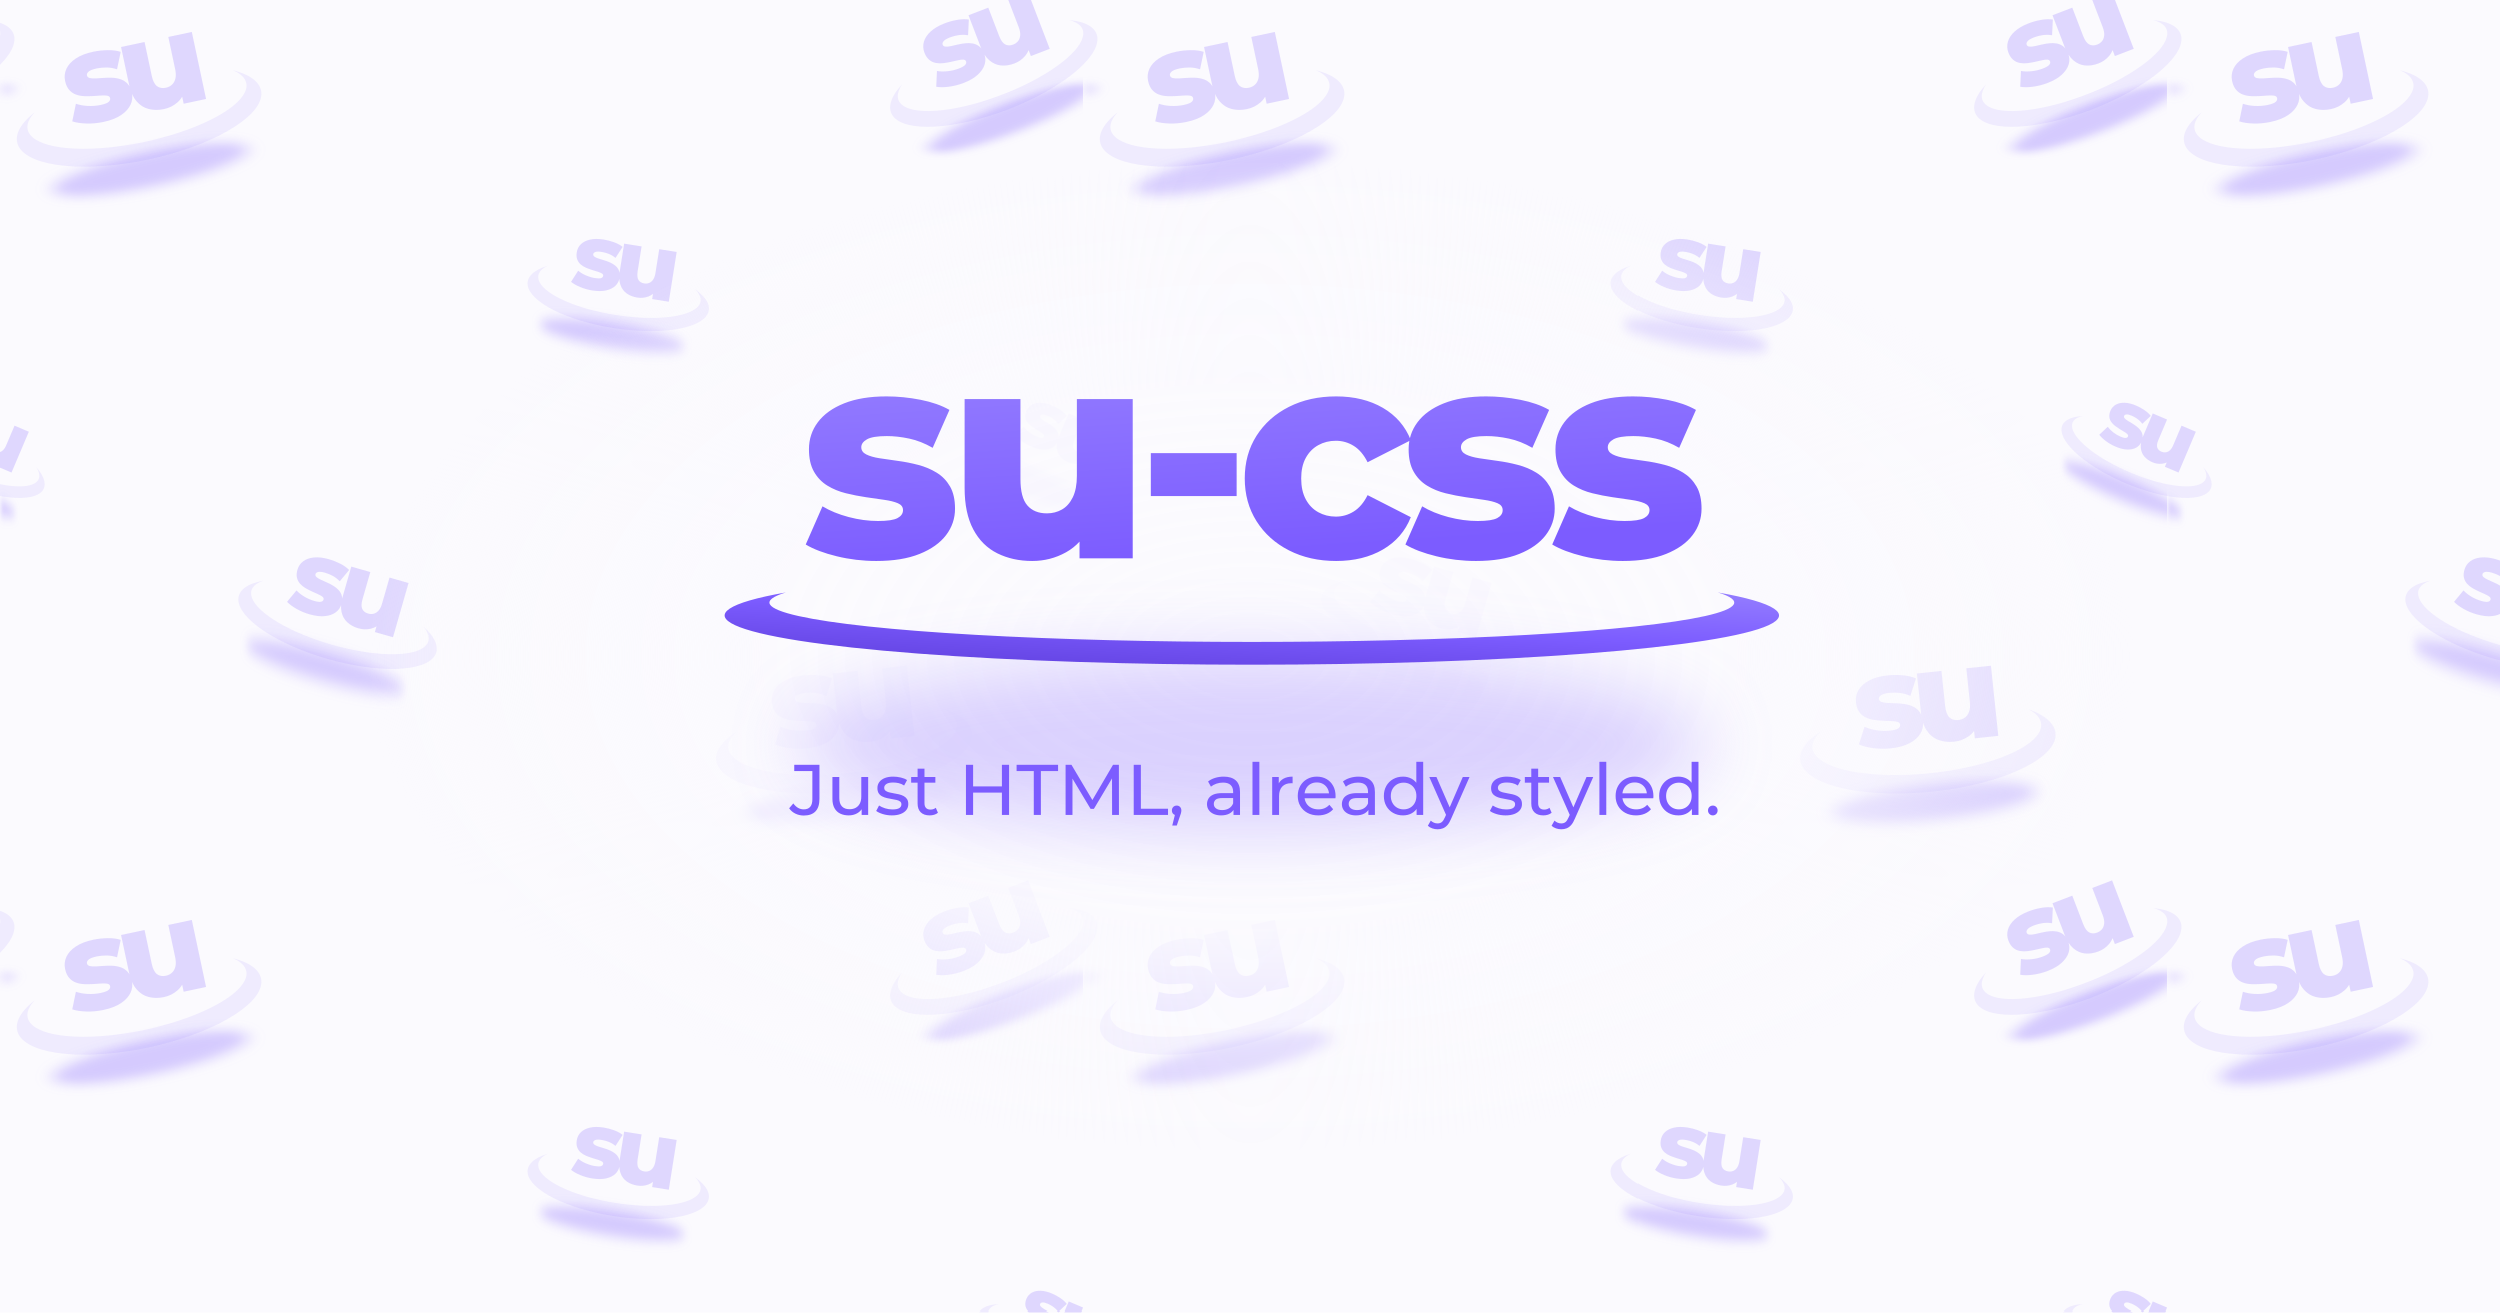
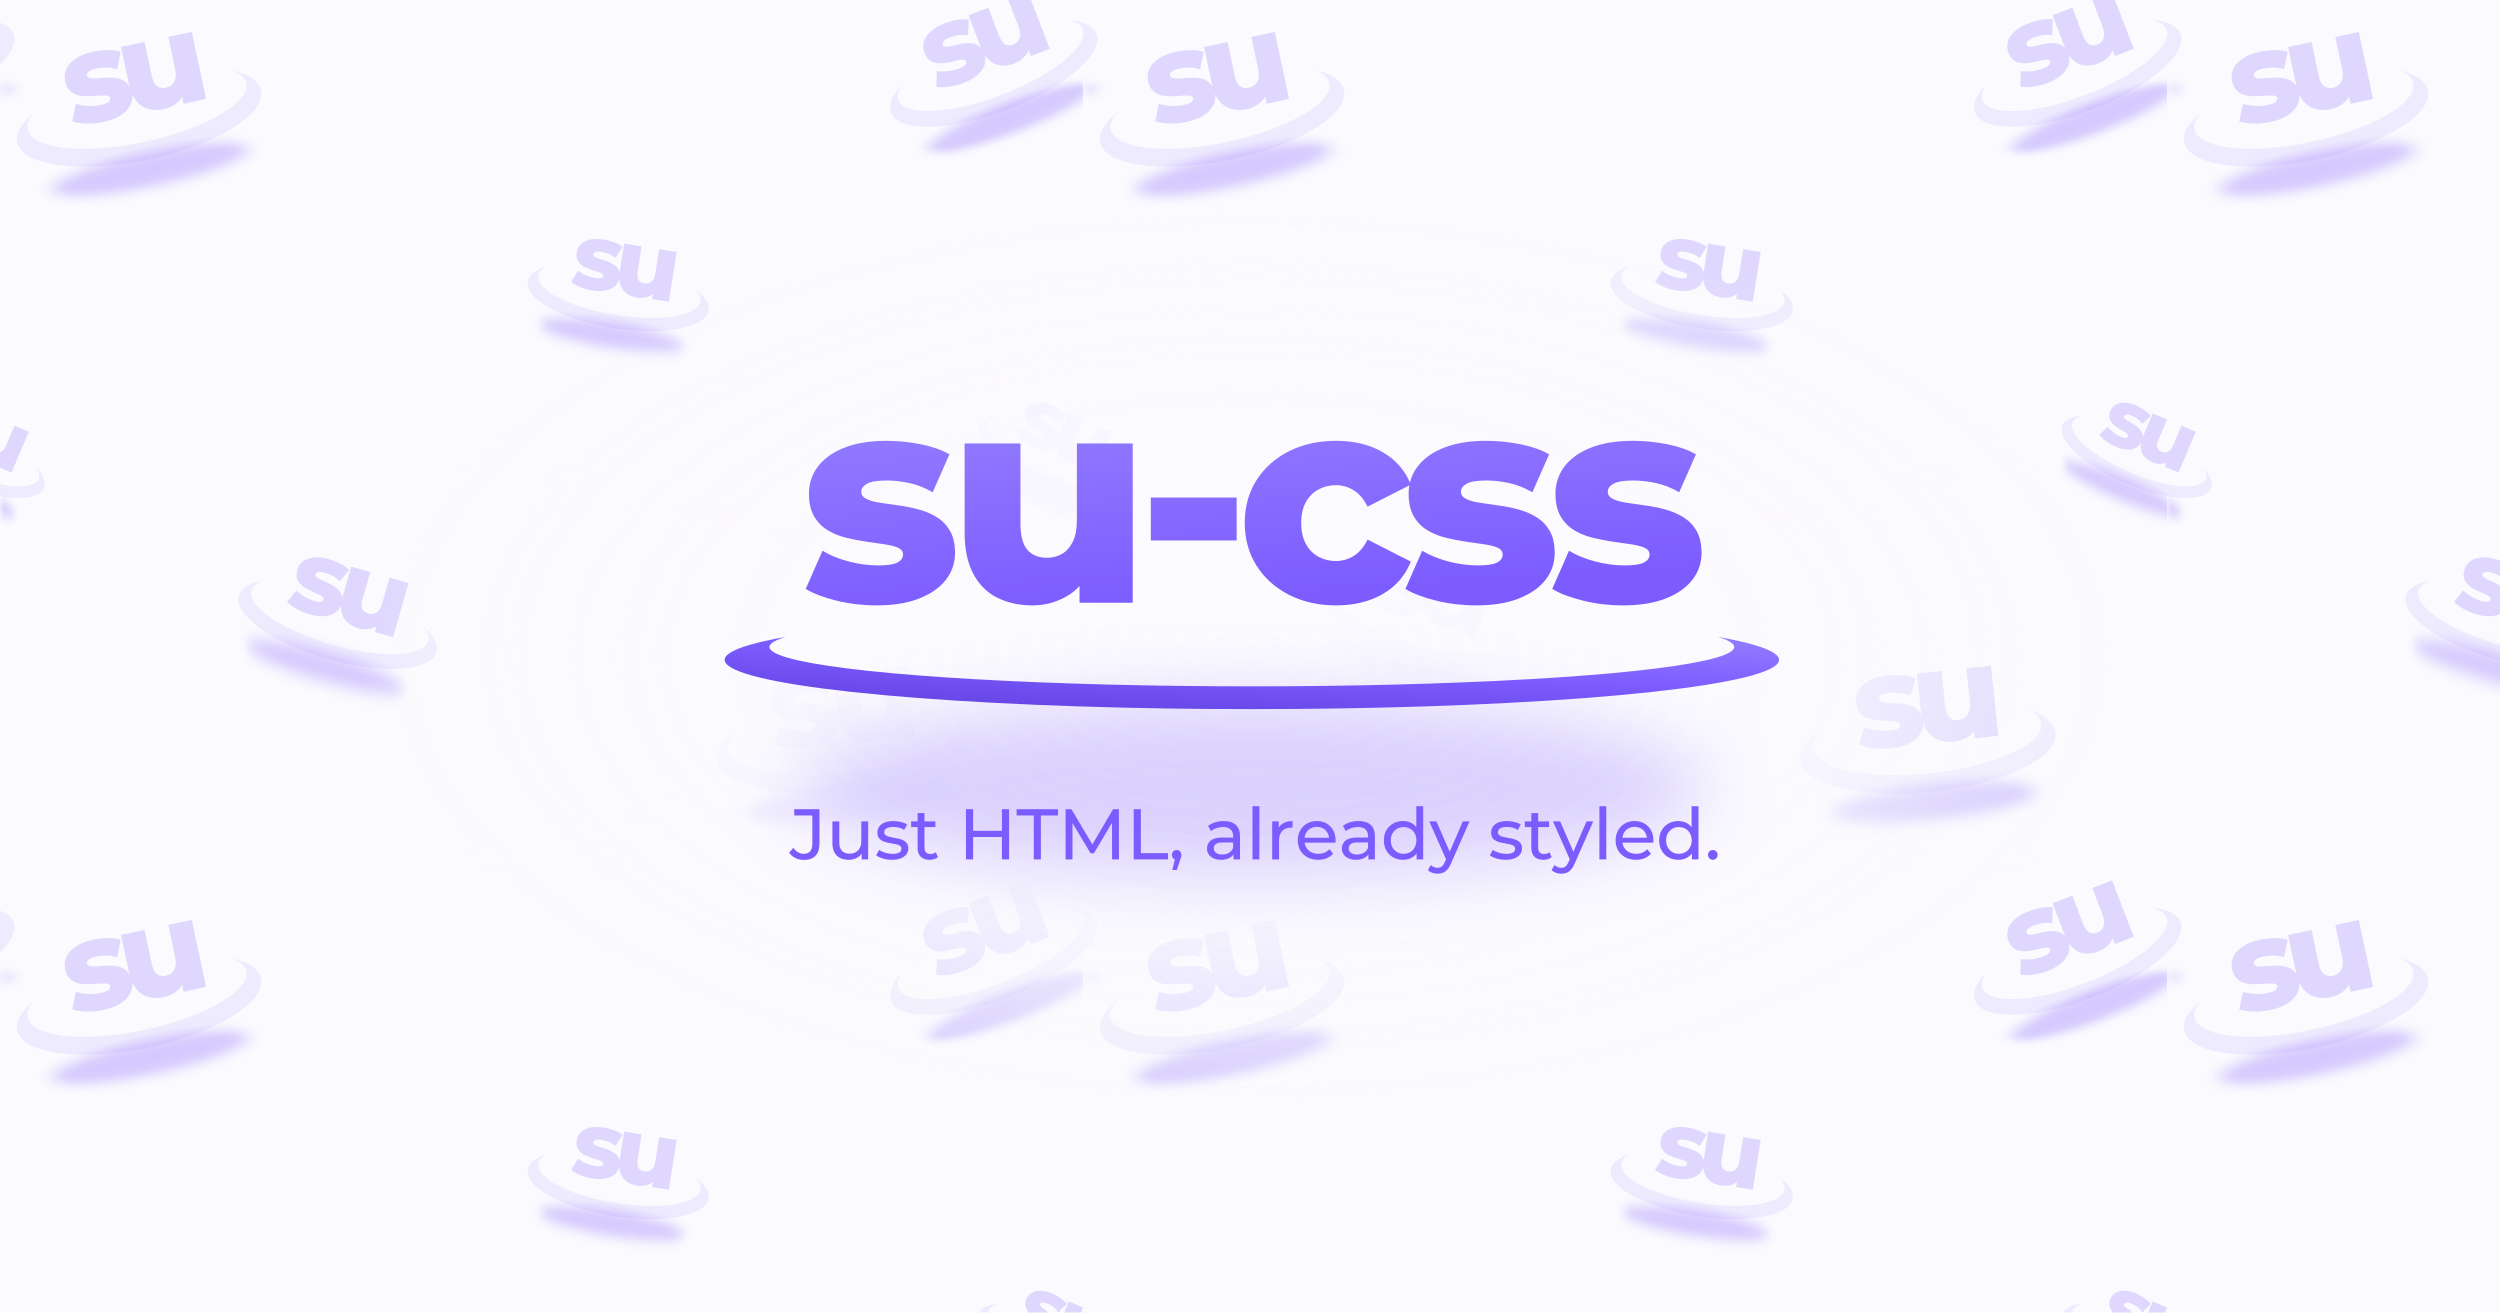
<svg xmlns="http://www.w3.org/2000/svg" xmlns:xlink="http://www.w3.org/1999/xlink" viewBox="0 0 1200 630" width="1200" height="630" role="img" aria-label="SuCSS — Just HTML, already styled.">
  <defs>
    <linearGradient id="word-gradient" x1="0" y1="0" x2="0.35" y2="1">
      <stop offset="0" stop-color="#9179FF" />
      <stop offset="1" stop-color="#7C5CFF" />
    </linearGradient>
    <linearGradient id="plate-gradient" x1="0.85" y1="0" x2="0.15" y2="1">
      <stop offset="0" stop-color="#9179FF" />
      <stop offset="0.45" stop-color="#7C5CFF" />
      <stop offset="1" stop-color="#6242E0" />
    </linearGradient>
    <filter id="plate-shadow" x="-70%" y="-200%" width="240%" height="500%" color-interpolation-filters="sRGB">
      <feGaussianBlur stdDeviation="20.94" />
    </filter>
    <filter id="pattern-shadow" x="-70%" y="-200%" width="240%" height="500%" color-interpolation-filters="sRGB">
      <feGaussianBlur stdDeviation="9.96" />
    </filter>
    <g id="su-mark">
      <ellipse cx="93.78" cy="179.33" rx="140.86" ry="24.27" fill="#7C5CFF" opacity="0.3" filter="url(#pattern-shadow)" />
      <path d="M-49.24 66.51A176.07 62.22 0 1 0 236.8 66.51A157.79 51.37 0 1 1 -49.24 66.51Z" fill="#7C5CFF16" fill-rule="evenodd" />
      <path d="M42.86 100L42.86 100Q30.54 100 18.84 97.14Q7.14 94.29 0 90L0 90L10.18 66.79Q16.96 70.89 26.07 73.3Q35.18 75.71 43.93 75.71L43.93 75.71Q52.5 75.71 55.8 73.93Q59.11 72.14 59.11 69.11L59.11 69.11Q59.11 66.25 55.98 64.91Q52.86 63.57 47.77 62.86Q42.68 62.14 36.61 61.25Q30.54 60.36 24.38 58.84Q18.21 57.32 13.13 54.2Q8.04 51.07 5 45.71Q1.96 40.36 1.96 32.14L1.96 32.14Q1.96 22.86 7.41 15.63Q12.86 8.39 23.39 4.2Q33.93 0 49.11 0L49.11 0Q59.29 0 69.73 2.05Q80.18 4.11 87.32 8.21L87.32 8.21L77.14 31.25Q70 27.14 62.86 25.63Q55.71 24.11 49.29 24.11L49.29 24.11Q40.71 24.11 37.23 26.07Q33.75 28.04 33.75 30.89L33.75 30.89Q33.75 33.75 36.79 35.27Q39.82 36.79 44.91 37.59Q50 38.39 56.07 39.2Q62.14 40 68.3 41.61Q74.46 43.21 79.55 46.34Q84.64 49.46 87.68 54.73Q90.71 60 90.71 68.21L90.71 68.21Q90.71 77.14 85.27 84.29Q79.82 91.43 69.2 95.71Q58.57 100 42.86 100M130.3 100L130.3 100Q118.52 100 109.14 95.36Q99.77 90.71 94.5 80.8Q89.23 70.89 89.23 55.71L89.23 55.71L89.23 1.61L123.16 1.61L123.16 50.18Q123.16 61.43 127.36 66.25Q131.55 71.07 139.23 71.07L139.23 71.07Q144.23 71.07 148.34 68.75Q152.45 66.43 154.95 61.34Q157.45 56.25 157.45 48.21L157.45 48.21L157.45 1.61L191.38 1.61L191.38 98.39L159.05 98.39L159.05 71.07L165.3 78.75Q160.3 89.46 150.84 94.73Q141.38 100 130.3 100" fill="#7C5CFF38" />
    </g>
    <clipPath id="pattern-clip">
      <rect width="520" height="426.4" />
    </clipPath>
    <pattern id="su-pattern" width="520" height="426.4" patternUnits="userSpaceOnUse">
      <g clip-path="url(#pattern-clip)">
        <use xlink:href="#su-mark" href="#su-mark" transform="translate(67.6 59.7) rotate(-12) scale(0.34) translate(-93.78 -114.25)" />
        <use xlink:href="#su-mark" href="#su-mark" transform="translate(67.6 486.1) rotate(-12) scale(0.34) translate(-93.78 -114.25)" />
        <use xlink:href="#su-mark" href="#su-mark" transform="translate(587.6 59.7) rotate(-12) scale(0.34) translate(-93.78 -114.25)" />
        <use xlink:href="#su-mark" href="#su-mark" transform="translate(587.6 486.1) rotate(-12) scale(0.34) translate(-93.78 -114.25)" />
        <use xlink:href="#su-mark" href="#su-mark" transform="translate(296.4 144.98) rotate(9) scale(0.25) translate(-93.78 -114.25)" />
        <use xlink:href="#su-mark" href="#su-mark" transform="translate(-41.6 38.38) rotate(-21) scale(0.3) translate(-93.78 -114.25)" />
        <use xlink:href="#su-mark" href="#su-mark" transform="translate(-41.6 464.78) rotate(-21) scale(0.3) translate(-93.78 -114.25)" />
        <use xlink:href="#su-mark" href="#su-mark" transform="translate(478.4 38.38) rotate(-21) scale(0.3) translate(-93.78 -114.25)" />
        <use xlink:href="#su-mark" href="#su-mark" transform="translate(478.4 464.78) rotate(-21) scale(0.3) translate(-93.78 -114.25)" />
        <use xlink:href="#su-mark" href="#su-mark" transform="translate(161.2 302.74) rotate(16) scale(0.28) translate(-93.78 -114.25)" />
        <use xlink:href="#su-mark" href="#su-mark" transform="translate(405.6 -63.96) rotate(-6) scale(0.35) translate(-93.78 -114.25)" />
        <use xlink:href="#su-mark" href="#su-mark" transform="translate(405.6 362.44) rotate(-6) scale(0.35) translate(-93.78 -114.25)" />
        <use xlink:href="#su-mark" href="#su-mark" transform="translate(-15.6 221.73) rotate(23) scale(0.22) translate(-93.78 -114.25)" />
        <use xlink:href="#su-mark" href="#su-mark" transform="translate(504.4 221.73) rotate(23) scale(0.22) translate(-93.78 -114.25)" />
      </g>
    </pattern>
    <radialGradient id="clearing" cx="0.5" cy="0.5" r="0.5">
      <stop offset="0" stop-color="#FBFAFE" stop-opacity="0.97" />
      <stop offset="0.55" stop-color="#FBFAFE" stop-opacity="0.9" />
      <stop offset="1" stop-color="#FBFAFE" stop-opacity="0" />
    </radialGradient>
  </defs>
  <rect width="1200" height="630" fill="#FBFAFE" />
  <rect width="1200" height="630" fill="url(#su-pattern)" />
-   <ellipse cx="600" cy="315" rx="428.4" ry="236.99" fill="url(#clearing)" />
-   <g transform="translate(386.75 190.27) scale(0.79)">
+   <ellipse cx="600" cy="315" rx="428.4" ry="217.16" fill="url(#clearing)" />
+   <g transform="translate(386.75 211.59) scale(0.79)">
    <ellipse cx="271.06" cy="210.89" rx="275.47" ry="53.85" fill="#7C5CFF" opacity="0.26" filter="url(#plate-shadow)" />
    <path d="M-12.08 119.11A320.31 29.92 0 1 0 554.19 119.11A293.09 23.9 0 1 1 -12.08 119.11Z" fill="url(#plate-gradient)" fill-rule="evenodd" />
    <path d="M42.86 100L42.86 100Q30.54 100 18.84 97.14Q7.14 94.29 0 90L0 90L10.18 66.79Q16.96 70.89 26.07 73.3Q35.18 75.71 43.93 75.71L43.93 75.71Q52.5 75.71 55.8 73.93Q59.11 72.14 59.11 69.11L59.11 69.11Q59.11 66.25 55.98 64.91Q52.86 63.57 47.77 62.86Q42.68 62.14 36.61 61.25Q30.54 60.36 24.38 58.84Q18.21 57.32 13.13 54.2Q8.04 51.07 5 45.71Q1.96 40.36 1.96 32.14L1.96 32.14Q1.96 22.86 7.41 15.63Q12.86 8.39 23.39 4.2Q33.93 0 49.11 0L49.11 0Q59.29 0 69.73 2.05Q80.18 4.11 87.32 8.21L87.32 8.21L77.14 31.25Q70 27.14 62.86 25.63Q55.71 24.11 49.29 24.11L49.29 24.11Q40.71 24.11 37.23 26.07Q33.75 28.04 33.75 30.89L33.75 30.89Q33.75 33.75 36.79 35.27Q39.82 36.79 44.91 37.59Q50 38.39 56.07 39.2Q62.14 40 68.3 41.61Q74.46 43.21 79.55 46.34Q84.64 49.46 87.68 54.73Q90.71 60 90.71 68.21L90.71 68.21Q90.71 77.14 85.27 84.29Q79.82 91.43 69.2 95.71Q58.57 100 42.86 100M137.61 100L137.61 100Q125.82 100 116.45 95.36Q107.07 90.71 101.8 80.8Q96.54 70.89 96.54 55.71L96.54 55.71L96.54 1.61L130.46 1.61L130.46 50.18Q130.46 61.43 134.66 66.25Q138.86 71.07 146.54 71.07L146.54 71.07Q151.54 71.07 155.64 68.75Q159.75 66.43 162.25 61.34Q164.75 56.25 164.75 48.21L164.75 48.21L164.75 1.61L198.68 1.61L198.68 98.39L166.36 98.39L166.36 71.07L172.61 78.75Q167.61 89.46 158.14 94.73Q148.68 100 137.61 100M261.82 60.54L209.68 60.54L209.68 34.46L261.82 34.46L261.82 60.54M322.29 100L322.29 100Q306.21 100 293.63 93.57Q281.04 87.14 273.89 75.8Q266.75 64.46 266.75 49.82L266.75 49.82Q266.75 35.18 273.89 23.93Q281.04 12.68 293.63 6.34Q306.21 0 322.29 0L322.29 0Q338.71 0 350.68 6.96Q362.64 13.93 367.64 26.61L367.64 26.61L341.39 40Q338 33.21 333 30.09Q328 26.96 322.11 26.96L322.11 26.96Q316.21 26.96 311.39 29.64Q306.57 32.32 303.8 37.41Q301.04 42.5 301.04 49.82L301.04 49.82Q301.04 57.32 303.8 62.5Q306.57 67.68 311.39 70.36Q316.21 73.04 322.11 73.04L322.11 73.04Q328 73.04 333 69.91Q338 66.79 341.39 60L341.39 60L367.64 73.39Q362.64 86.07 350.68 93.04Q338.71 100 322.29 100M407.21 100L407.21 100Q394.89 100 383.2 97.14Q371.5 94.29 364.36 90L364.36 90L374.54 66.79Q381.32 70.89 390.43 73.3Q399.54 75.71 408.29 75.71L408.29 75.71Q416.86 75.71 420.16 73.93Q423.46 72.14 423.46 69.11L423.46 69.11Q423.46 66.25 420.34 64.91Q417.21 63.57 412.13 62.86Q407.04 62.14 400.96 61.25Q394.89 60.36 388.73 58.84Q382.57 57.32 377.48 54.2Q372.39 51.07 369.36 45.71Q366.32 40.36 366.32 32.14L366.32 32.14Q366.32 22.86 371.77 15.63Q377.21 8.39 387.75 4.2Q398.29 0 413.46 0L413.46 0Q423.64 0 434.09 2.05Q444.54 4.11 451.68 8.21L451.68 8.21L441.5 31.25Q434.36 27.14 427.21 25.63Q420.07 24.11 413.64 24.11L413.64 24.11Q405.07 24.11 401.59 26.07Q398.11 28.04 398.11 30.89L398.11 30.89Q398.11 33.75 401.14 35.27Q404.18 36.79 409.27 37.59Q414.36 38.39 420.43 39.2Q426.5 40 432.66 41.61Q438.82 43.21 443.91 46.34Q449 49.46 452.04 54.73Q455.07 60 455.07 68.21L455.07 68.21Q455.07 77.14 449.63 84.29Q444.18 91.43 433.55 95.71Q422.93 100 407.21 100M496.43 100L496.43 100Q484.11 100 472.41 97.14Q460.71 94.29 453.57 90L453.57 90L463.75 66.79Q470.54 70.89 479.64 73.3Q488.75 75.71 497.5 75.71L497.5 75.71Q506.07 75.71 509.38 73.93Q512.68 72.14 512.68 69.11L512.68 69.11Q512.68 66.25 509.55 64.91Q506.43 63.57 501.34 62.86Q496.25 62.14 490.18 61.25Q484.11 60.36 477.95 58.84Q471.79 57.32 466.7 54.2Q461.61 51.07 458.57 45.71Q455.54 40.36 455.54 32.14L455.54 32.14Q455.54 22.86 460.98 15.63Q466.43 8.39 476.96 4.2Q487.5 0 502.68 0L502.68 0Q512.86 0 523.3 2.05Q533.75 4.11 540.89 8.21L540.89 8.21L530.71 31.25Q523.57 27.14 516.43 25.63Q509.29 24.11 502.86 24.11L502.86 24.11Q494.29 24.11 490.8 26.07Q487.32 28.04 487.32 30.89L487.32 30.89Q487.32 33.75 490.36 35.27Q493.39 36.79 498.48 37.59Q503.57 38.39 509.64 39.2Q515.71 40 521.88 41.61Q528.04 43.21 533.13 46.34Q538.21 49.46 541.25 54.73Q544.29 60 544.29 68.21L544.29 68.21Q544.29 77.14 538.84 84.29Q533.39 91.43 522.77 95.71Q512.14 100 496.43 100" fill="url(#word-gradient)" />
    <g transform="translate(-10.07 222.02) scale(0.41)">
      <path d="M21.66 79.62L21.66 79.62Q15.07 79.62 9.34 76.86Q3.61 74.1 0 68.9L0 68.9L6.16 61.68Q9.24 65.92 13.11 68.21Q16.99 70.49 21.66 70.49L21.66 70.49Q34.39 70.49 34.39 55.41L34.39 55.41L34.39 13.69L7.54 13.69L7.54 4.46L44.9 4.46L44.9 54.88Q44.9 67.3 39.01 73.46Q33.12 79.62 21.66 79.62M88.32 79.41L88.32 79.41Q81.1 79.41 75.64 76.75Q70.17 74.1 67.14 68.63Q64.12 63.16 64.12 54.88L64.12 54.88L64.12 22.51L74.31 22.51L74.31 53.72Q74.31 62 78.29 66.14Q82.27 70.28 89.49 70.28L89.49 70.28Q94.8 70.28 98.73 68.1Q102.65 65.92 104.78 61.73Q106.9 57.54 106.9 51.59L106.9 51.59L106.9 22.51L117.09 22.51L117.09 78.77L107.43 78.77L107.43 63.59L109.02 67.62Q106.26 73.25 100.74 76.33Q95.22 79.41 88.32 79.41M152.23 79.41L152.23 79.41Q145.22 79.41 138.91 77.49Q132.59 75.58 128.98 72.82L128.98 72.82L133.23 64.76Q136.84 67.2 142.14 68.9Q147.45 70.59 152.97 70.59L152.97 70.59Q160.08 70.59 163.22 68.58Q166.35 66.56 166.35 62.95L166.35 62.95Q166.35 60.3 164.44 58.81Q162.53 57.32 159.39 56.58Q156.26 55.84 152.44 55.25Q148.62 54.67 144.8 53.77Q140.98 52.87 137.79 51.22Q134.61 49.58 132.7 46.66Q130.79 43.74 130.79 38.85L130.79 38.85Q130.79 33.76 133.65 29.94Q136.52 26.11 141.77 24.04Q147.03 21.97 154.25 21.97L154.25 21.97Q159.77 21.97 165.45 23.3Q171.13 24.63 174.73 27.07L174.73 27.07L170.38 35.14Q166.56 32.59 162.42 31.63Q158.28 30.68 154.14 30.68L154.14 30.68Q147.45 30.68 144.16 32.86Q140.87 35.03 140.87 38.43L140.87 38.43Q140.87 41.3 142.83 42.83Q144.8 44.37 147.93 45.22Q151.06 46.07 154.88 46.66Q158.7 47.24 162.53 48.14Q166.35 49.04 169.48 50.64Q172.61 52.23 174.58 55.1Q176.54 57.96 176.54 62.74L176.54 62.74Q176.54 67.83 173.57 71.55Q170.59 75.27 165.18 77.34Q159.77 79.41 152.23 79.41M208.17 79.41L208.17 79.41Q199.68 79.41 195.01 74.84Q190.34 70.28 190.34 61.78L190.34 61.78L190.34 10.19L200.53 10.19L200.53 61.36Q200.53 65.92 202.81 68.37Q205.1 70.81 209.34 70.81L209.34 70.81Q214.12 70.81 217.3 68.15L217.3 68.15L220.49 75.48Q218.15 77.49 214.92 78.45Q211.68 79.41 208.17 79.41M216.67 30.89L180.79 30.89L180.79 22.51L216.67 22.51L216.67 30.89M325.9 78.77L315.29 78.77L315.29 4.46L325.9 4.46L325.9 78.77M272.61 78.77L262 78.77L262 4.46L272.61 4.46L272.61 78.77M316.24 45.65L271.55 45.65L271.55 36.41L316.24 36.41L316.24 45.65M373.04 78.77L362.53 78.77L362.53 13.69L337.05 13.69L337.05 4.46L398.51 4.46L398.51 13.69L373.04 13.69L373.04 78.77M419.85 78.77L409.66 78.77L409.66 4.46L418.37 4.46L451.7 60.62L447.03 60.62L479.94 4.46L488.64 4.46L488.75 78.77L478.56 78.77L478.45 20.49L480.89 20.49L451.59 69.75L446.71 69.75L417.2 20.49L419.85 20.49L419.85 78.77M561.46 78.77L510.62 78.77L510.62 4.46L521.23 4.46L521.23 69.53L561.46 69.53L561.46 78.77M574.42 94.48L567.73 94.48L573.04 73.04L574.42 79.19Q571.34 79.19 569.27 77.28Q567.2 75.37 567.2 72.08L567.2 72.08Q567.2 68.9 569.27 66.88Q571.34 64.86 574.31 64.86L574.31 64.86Q577.39 64.86 579.3 66.93Q581.21 69 581.21 72.08L581.21 72.08Q581.21 73.14 581.05 74.15Q580.89 75.16 580.52 76.49Q580.15 77.81 579.41 79.72L579.41 79.72L574.42 94.48M668.15 78.77L658.49 78.77L658.49 66.88L657.96 64.65L657.96 44.37Q657.96 37.9 654.19 34.34Q650.42 30.79 642.89 30.79L642.89 30.79Q637.9 30.79 633.12 32.43Q628.34 34.08 625.05 36.84L625.05 36.84L620.81 29.19Q625.16 25.69 631.26 23.83Q637.37 21.97 644.06 21.97L644.06 21.97Q655.63 21.97 661.89 27.6Q668.15 33.23 668.15 44.8L668.15 44.8L668.15 78.77M640.02 79.41L640.02 79.41Q633.76 79.41 629.03 77.28Q624.31 75.16 621.76 71.39Q619.21 67.62 619.21 62.85L619.21 62.85Q619.21 58.28 621.39 54.56Q623.57 50.85 628.5 48.62Q633.44 46.39 641.83 46.39L641.83 46.39L659.66 46.39L659.66 53.72L642.25 53.72Q634.61 53.72 631.95 56.26Q629.3 58.81 629.3 62.42L629.3 62.42Q629.3 66.56 632.59 69.06Q635.88 71.55 641.72 71.55L641.72 71.55Q647.45 71.55 651.75 69Q656.05 66.45 657.96 61.57L657.96 61.57L659.98 68.58Q657.96 73.57 652.87 76.49Q647.77 79.41 640.02 79.41M696.82 78.77L686.62 78.77L686.62 0L696.82 0L696.82 78.77M726.01 78.77L715.82 78.77L715.82 22.51L725.58 22.51L725.58 37.79L724.63 33.97Q726.96 28.13 732.48 25.05Q738 21.97 746.07 21.97L746.07 21.97L746.07 31.85Q745.44 31.74 744.85 31.74Q744.27 31.74 743.74 31.74L743.74 31.74Q735.56 31.74 730.79 36.62Q726.01 41.51 726.01 50.74L726.01 50.74L726.01 78.77M783.97 79.41L783.97 79.41Q774.95 79.41 768.1 75.69Q761.25 71.97 757.48 65.5Q753.72 59.02 753.72 50.64L753.72 50.64Q753.72 42.25 757.38 35.77Q761.04 29.3 767.46 25.64Q773.89 21.97 781.95 21.97L781.95 21.97Q790.13 21.97 796.39 25.58Q802.65 29.19 806.21 35.72Q809.77 42.25 809.77 50.96L809.77 50.96Q809.77 51.59 809.71 52.44Q809.66 53.29 809.55 54.03L809.55 54.03L761.68 54.03L761.68 46.71L804.25 46.71L800.11 49.26Q800.21 43.84 797.88 39.6Q795.54 35.35 791.45 32.96Q787.37 30.57 781.95 30.57L781.95 30.57Q776.65 30.57 772.51 32.96Q768.37 35.35 766.03 39.65Q763.69 43.95 763.69 49.47L763.69 49.47L763.69 51.17Q763.69 56.79 766.3 61.2Q768.9 65.61 773.57 68.05Q778.24 70.49 784.29 70.49L784.29 70.49Q789.28 70.49 793.37 68.79Q797.45 67.09 800.53 63.69L800.53 63.69L806.16 70.28Q802.34 74.73 796.66 77.07Q790.98 79.41 783.97 79.41M868.05 78.77L858.39 78.77L858.39 66.88L857.86 64.65L857.86 44.37Q857.86 37.9 854.09 34.34Q850.32 30.79 842.78 30.79L842.78 30.79Q837.79 30.79 833.01 32.43Q828.24 34.08 824.95 36.84L824.95 36.84L820.7 29.19Q825.05 25.69 831.16 23.83Q837.26 21.97 843.95 21.97L843.95 21.97Q855.52 21.97 861.78 27.6Q868.05 33.23 868.05 44.8L868.05 44.8L868.05 78.77M839.92 79.41L839.92 79.41Q833.65 79.41 828.93 77.28Q824.2 75.16 821.66 71.39Q819.11 67.62 819.11 62.85L819.11 62.85Q819.11 58.28 821.28 54.56Q823.46 50.85 828.4 48.62Q833.33 46.39 841.72 46.39L841.72 46.39L859.55 46.39L859.55 53.72L842.14 53.72Q834.5 53.72 831.85 56.26Q829.19 58.81 829.19 62.42L829.19 62.42Q829.19 66.56 832.48 69.06Q835.77 71.55 841.61 71.55L841.61 71.55Q847.35 71.55 851.65 69Q855.94 66.45 857.86 61.57L857.86 61.57L859.87 68.58Q857.86 73.57 852.76 76.49Q847.66 79.41 839.92 79.41M909.77 79.41L909.77 79.41Q901.59 79.41 895.17 75.8Q888.75 72.19 885.03 65.71Q881.32 59.24 881.32 50.64L881.32 50.64Q881.32 42.04 885.03 35.62Q888.75 29.19 895.17 25.58Q901.59 21.97 909.77 21.97L909.77 21.97Q916.88 21.97 922.61 25.16Q928.34 28.34 931.79 34.71Q935.24 41.08 935.24 50.64L935.24 50.64Q935.24 60.19 931.9 66.56Q928.56 72.93 922.82 76.17Q917.09 79.41 909.77 79.41M910.62 70.49L910.62 70.49Q915.92 70.49 920.22 68.05Q924.52 65.61 927.02 61.09Q929.51 56.58 929.51 50.64L929.51 50.64Q929.51 44.59 927.02 40.18Q924.52 35.77 920.22 33.33Q915.92 30.89 910.62 30.89L910.62 30.89Q905.2 30.89 900.96 33.33Q896.71 35.77 894.16 40.18Q891.61 44.59 891.61 50.64L891.61 50.64Q891.61 56.58 894.16 61.09Q896.71 65.61 900.96 68.05Q905.2 70.49 910.62 70.49M939.6 78.77L929.83 78.77L929.83 63.59L930.47 50.53L929.41 37.47L929.41 0L939.6 0L939.6 78.77M960.93 100L960.93 100Q956.9 100 953.08 98.67Q949.26 97.35 946.5 94.8L946.5 94.8L950.85 87.15Q952.97 89.17 955.52 90.23Q958.07 91.3 960.93 91.3L960.93 91.3Q964.65 91.3 967.09 89.38Q969.53 87.47 971.66 82.59L971.66 82.59L975.16 74.84L976.22 73.57L998.3 22.51L1008.28 22.51L981 84.39Q978.56 90.34 975.53 93.74Q972.51 97.13 968.9 98.57Q965.29 100 960.93 100M981.1 72.61L974.31 80.57L948.62 22.51L959.24 22.51L981.1 72.61M1061.68 79.41L1061.68 79.41Q1054.67 79.41 1048.35 77.49Q1042.04 75.58 1038.43 72.82L1038.43 72.82L1042.68 64.76Q1046.28 67.2 1051.59 68.9Q1056.9 70.59 1062.42 70.59L1062.42 70.59Q1069.53 70.59 1072.66 68.58Q1075.8 66.56 1075.8 62.95L1075.8 62.95Q1075.8 60.3 1073.89 58.81Q1071.97 57.32 1068.84 56.58Q1065.71 55.84 1061.89 55.25Q1058.07 54.67 1054.25 53.77Q1050.42 52.87 1047.24 51.22Q1044.06 49.58 1042.14 46.66Q1040.23 43.74 1040.23 38.85L1040.23 38.85Q1040.23 33.76 1043.1 29.94Q1045.97 26.11 1051.22 24.04Q1056.48 21.97 1063.69 21.97L1063.69 21.97Q1069.21 21.97 1074.89 23.3Q1080.57 24.63 1084.18 27.07L1084.18 27.07L1079.83 35.14Q1076.01 32.59 1071.87 31.63Q1067.73 30.68 1063.59 30.68L1063.59 30.68Q1056.9 30.68 1053.61 32.86Q1050.32 35.03 1050.32 38.43L1050.32 38.43Q1050.32 41.3 1052.28 42.83Q1054.25 44.37 1057.38 45.22Q1060.51 46.07 1064.33 46.66Q1068.15 47.24 1071.97 48.14Q1075.8 49.04 1078.93 50.64Q1082.06 52.23 1084.02 55.1Q1085.99 57.96 1085.99 62.74L1085.99 62.74Q1085.99 67.83 1083.01 71.55Q1080.04 75.27 1074.63 77.34Q1069.21 79.41 1061.68 79.41M1117.62 79.41L1117.62 79.41Q1109.13 79.41 1104.46 74.84Q1099.79 70.28 1099.79 61.78L1099.79 61.78L1099.79 10.19L1109.98 10.19L1109.98 61.36Q1109.98 65.92 1112.26 68.37Q1114.54 70.81 1118.79 70.81L1118.79 70.81Q1123.57 70.81 1126.75 68.15L1126.75 68.15L1129.94 75.48Q1127.6 77.49 1124.36 78.45Q1121.13 79.41 1117.62 79.41M1126.11 30.89L1090.23 30.89L1090.23 22.51L1126.11 22.51L1126.11 30.89M1144.27 100L1144.27 100Q1140.23 100 1136.41 98.67Q1132.59 97.35 1129.83 94.8L1129.83 94.8L1134.18 87.15Q1136.31 89.17 1138.85 90.23Q1141.4 91.3 1144.27 91.3L1144.27 91.3Q1147.98 91.3 1150.42 89.38Q1152.87 87.47 1154.99 82.59L1154.99 82.59L1158.49 74.84L1159.55 73.57L1181.63 22.51L1191.61 22.51L1164.33 84.39Q1161.89 90.34 1158.86 93.74Q1155.84 97.13 1152.23 98.57Q1148.62 100 1144.27 100M1164.44 72.61L1157.64 80.57L1131.95 22.51L1142.57 22.51L1164.44 72.61M1210.93 78.77L1200.74 78.77L1200.74 0L1210.93 0L1210.93 78.77M1254.99 79.41L1254.99 79.41Q1245.97 79.41 1239.12 75.69Q1232.27 71.97 1228.5 65.5Q1224.73 59.02 1224.73 50.64L1224.73 50.64Q1224.73 42.25 1228.4 35.77Q1232.06 29.3 1238.48 25.64Q1244.9 21.97 1252.97 21.97L1252.97 21.97Q1261.15 21.97 1267.41 25.58Q1273.67 29.19 1277.23 35.72Q1280.79 42.25 1280.79 50.96L1280.79 50.96Q1280.79 51.59 1280.73 52.44Q1280.68 53.29 1280.57 54.03L1280.57 54.03L1232.7 54.03L1232.7 46.71L1275.27 46.71L1271.13 49.26Q1271.23 43.84 1268.9 39.6Q1266.56 35.35 1262.47 32.96Q1258.39 30.57 1252.97 30.57L1252.97 30.57Q1247.66 30.57 1243.52 32.96Q1239.38 35.35 1237.05 39.65Q1234.71 43.95 1234.71 49.47L1234.71 49.47L1234.71 51.17Q1234.71 56.79 1237.31 61.2Q1239.92 65.61 1244.59 68.05Q1249.26 70.49 1255.31 70.49L1255.31 70.49Q1260.3 70.49 1264.38 68.79Q1268.47 67.09 1271.55 63.69L1271.55 63.69L1277.18 70.28Q1273.35 74.73 1267.68 77.07Q1262 79.41 1254.99 79.41M1317.73 79.41L1317.73 79.41Q1309.55 79.41 1303.13 75.8Q1296.71 72.19 1292.99 65.71Q1289.28 59.24 1289.28 50.64L1289.28 50.64Q1289.28 42.04 1292.99 35.62Q1296.71 29.19 1303.13 25.58Q1309.55 21.97 1317.73 21.97L1317.73 21.97Q1324.84 21.97 1330.57 25.16Q1336.31 28.34 1339.76 34.71Q1343.21 41.08 1343.21 50.64L1343.21 50.64Q1343.21 60.19 1339.86 66.56Q1336.52 72.93 1330.79 76.17Q1325.05 79.41 1317.73 79.41M1318.58 70.49L1318.58 70.49Q1323.89 70.49 1328.18 68.05Q1332.48 65.61 1334.98 61.09Q1337.47 56.58 1337.47 50.64L1337.47 50.64Q1337.47 44.59 1334.98 40.18Q1332.48 35.77 1328.18 33.33Q1323.89 30.89 1318.58 30.89L1318.58 30.89Q1313.16 30.89 1308.92 33.33Q1304.67 35.77 1302.12 40.18Q1299.58 44.59 1299.58 50.64L1299.58 50.64Q1299.58 56.58 1302.12 61.09Q1304.67 65.61 1308.92 68.05Q1313.16 70.49 1318.58 70.49M1347.56 78.77L1337.79 78.77L1337.79 63.59L1338.43 50.53L1337.37 37.47L1337.37 0L1347.56 0L1347.56 78.77M1368.9 79.41L1368.9 79.41Q1365.92 79.41 1363.8 77.34Q1361.68 75.27 1361.68 72.08L1361.68 72.08Q1361.68 68.9 1363.8 66.88Q1365.92 64.86 1368.9 64.86L1368.9 64.86Q1371.76 64.86 1373.83 66.88Q1375.9 68.9 1375.9 72.08L1375.9 72.08Q1375.9 75.27 1373.83 77.34Q1371.76 79.41 1368.9 79.41" fill="#7C5CFF" />
    </g>
  </g>
</svg>
